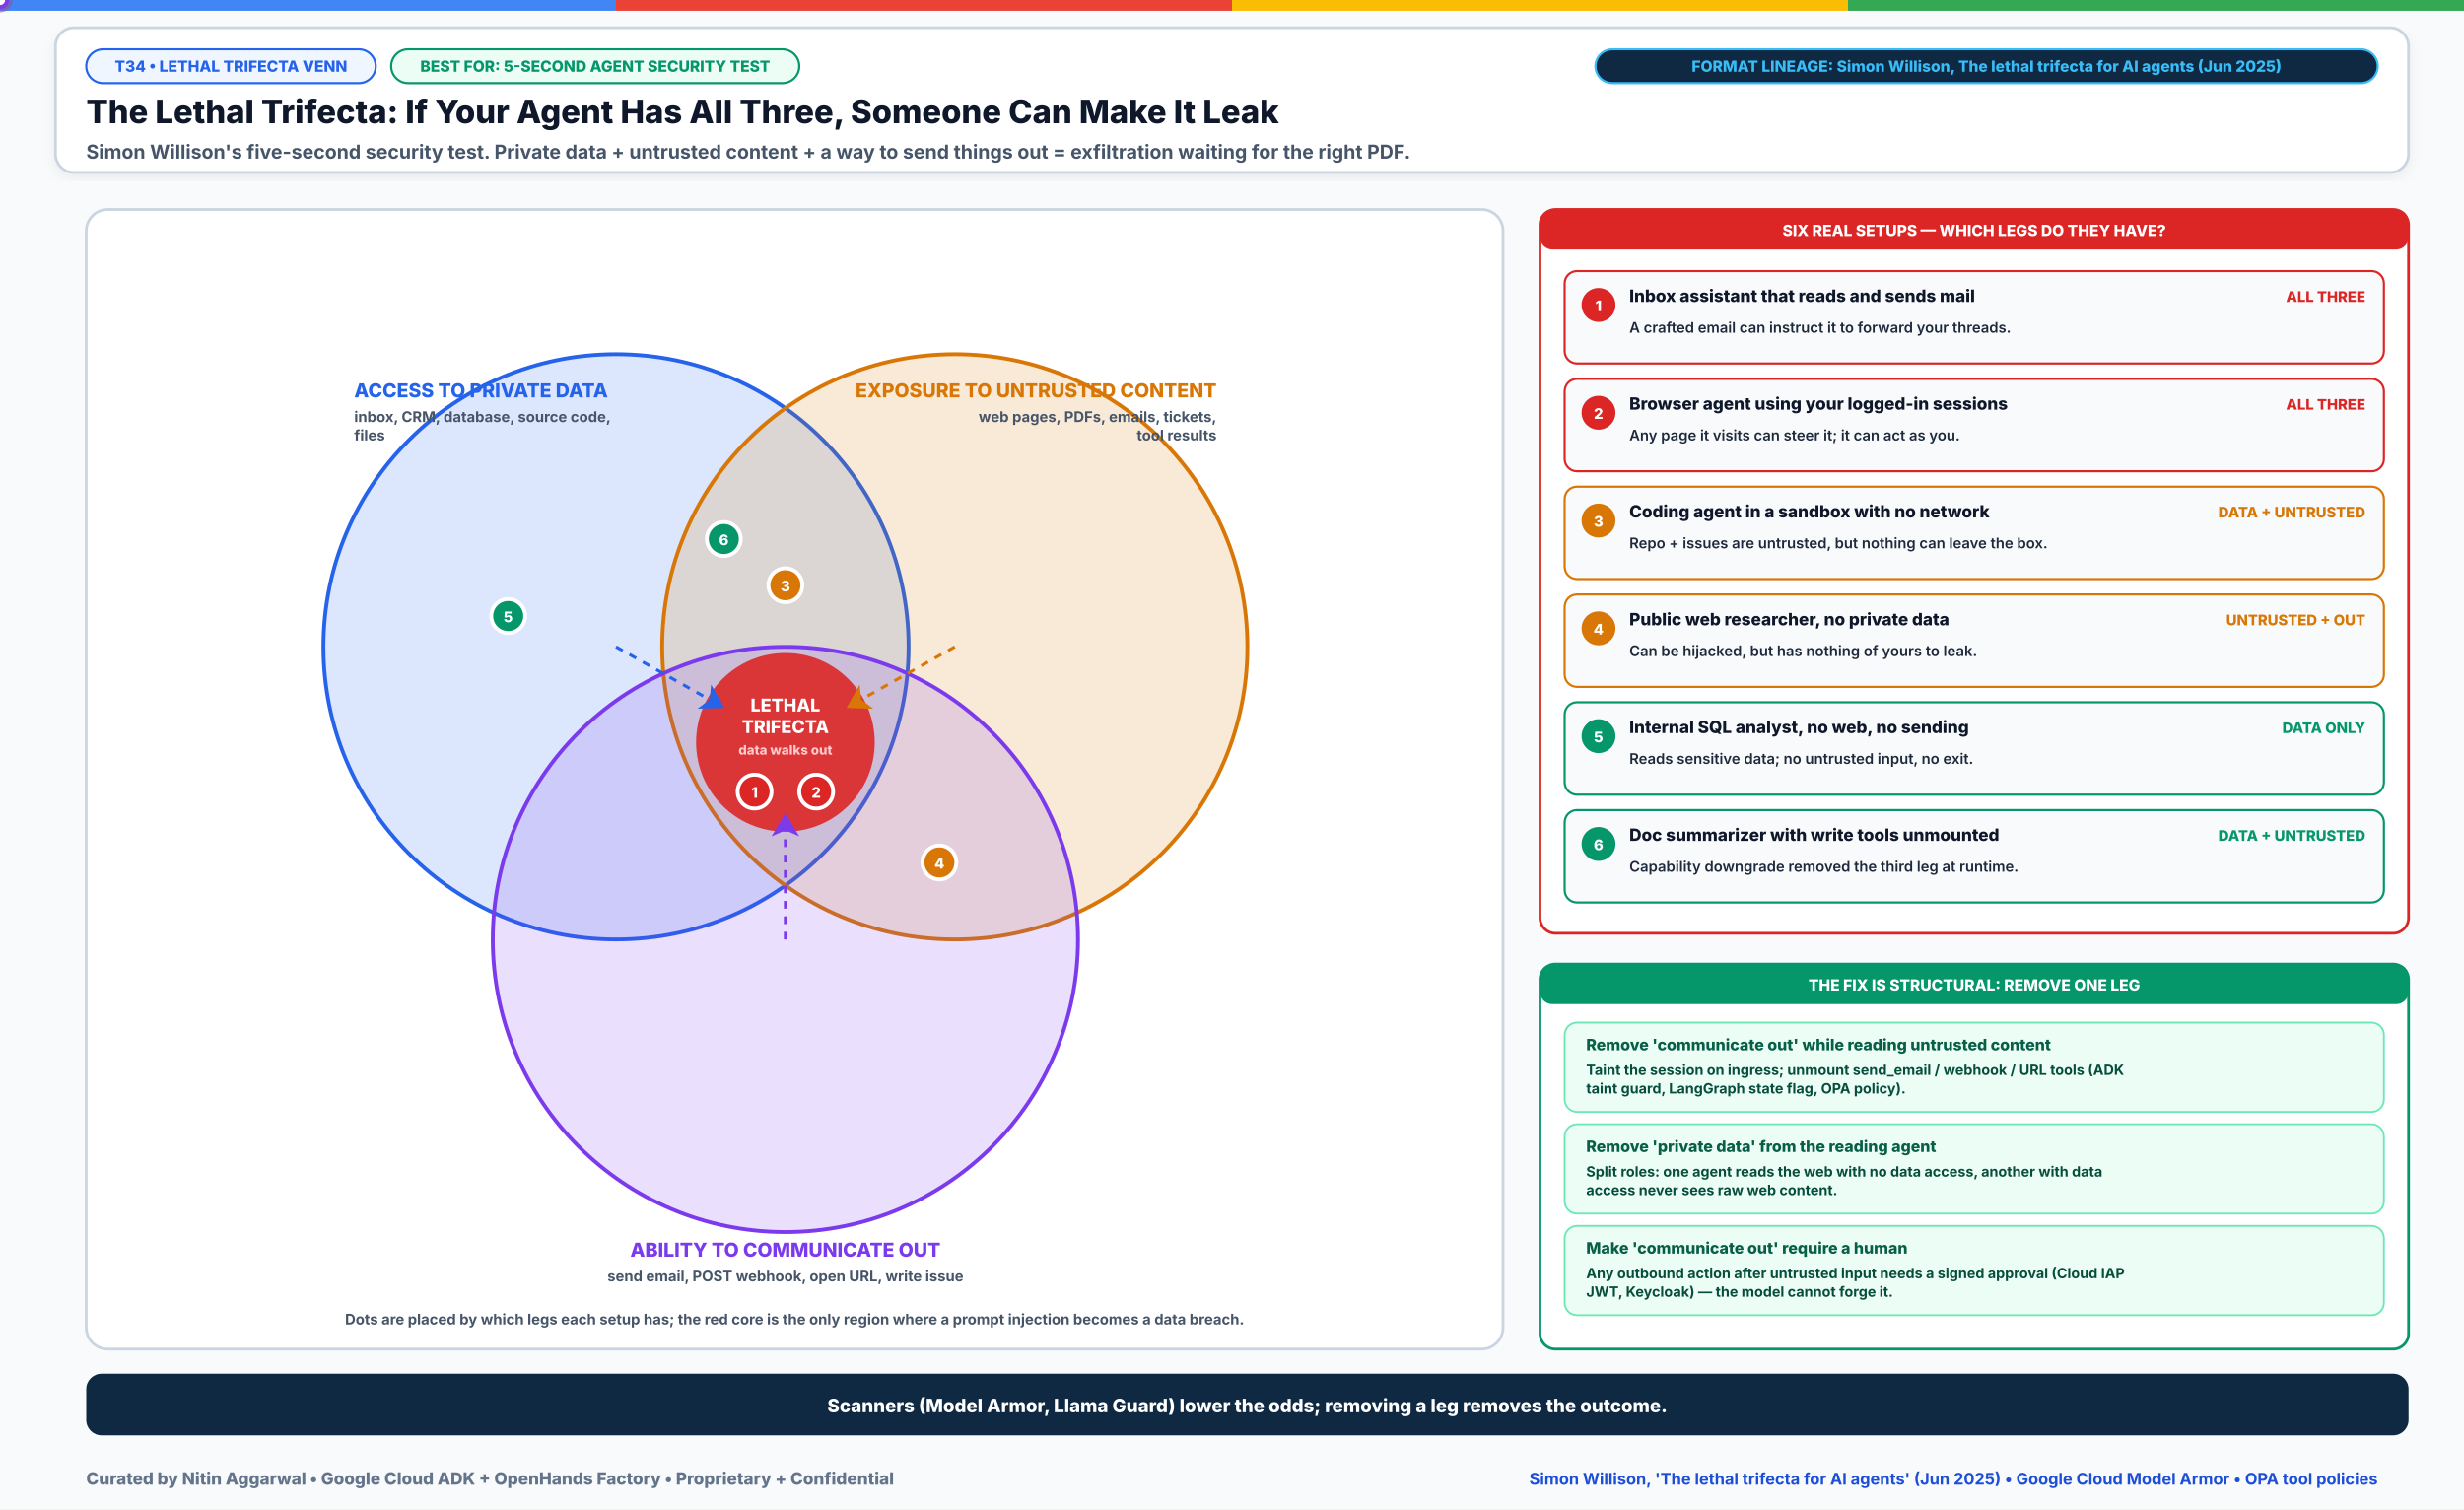
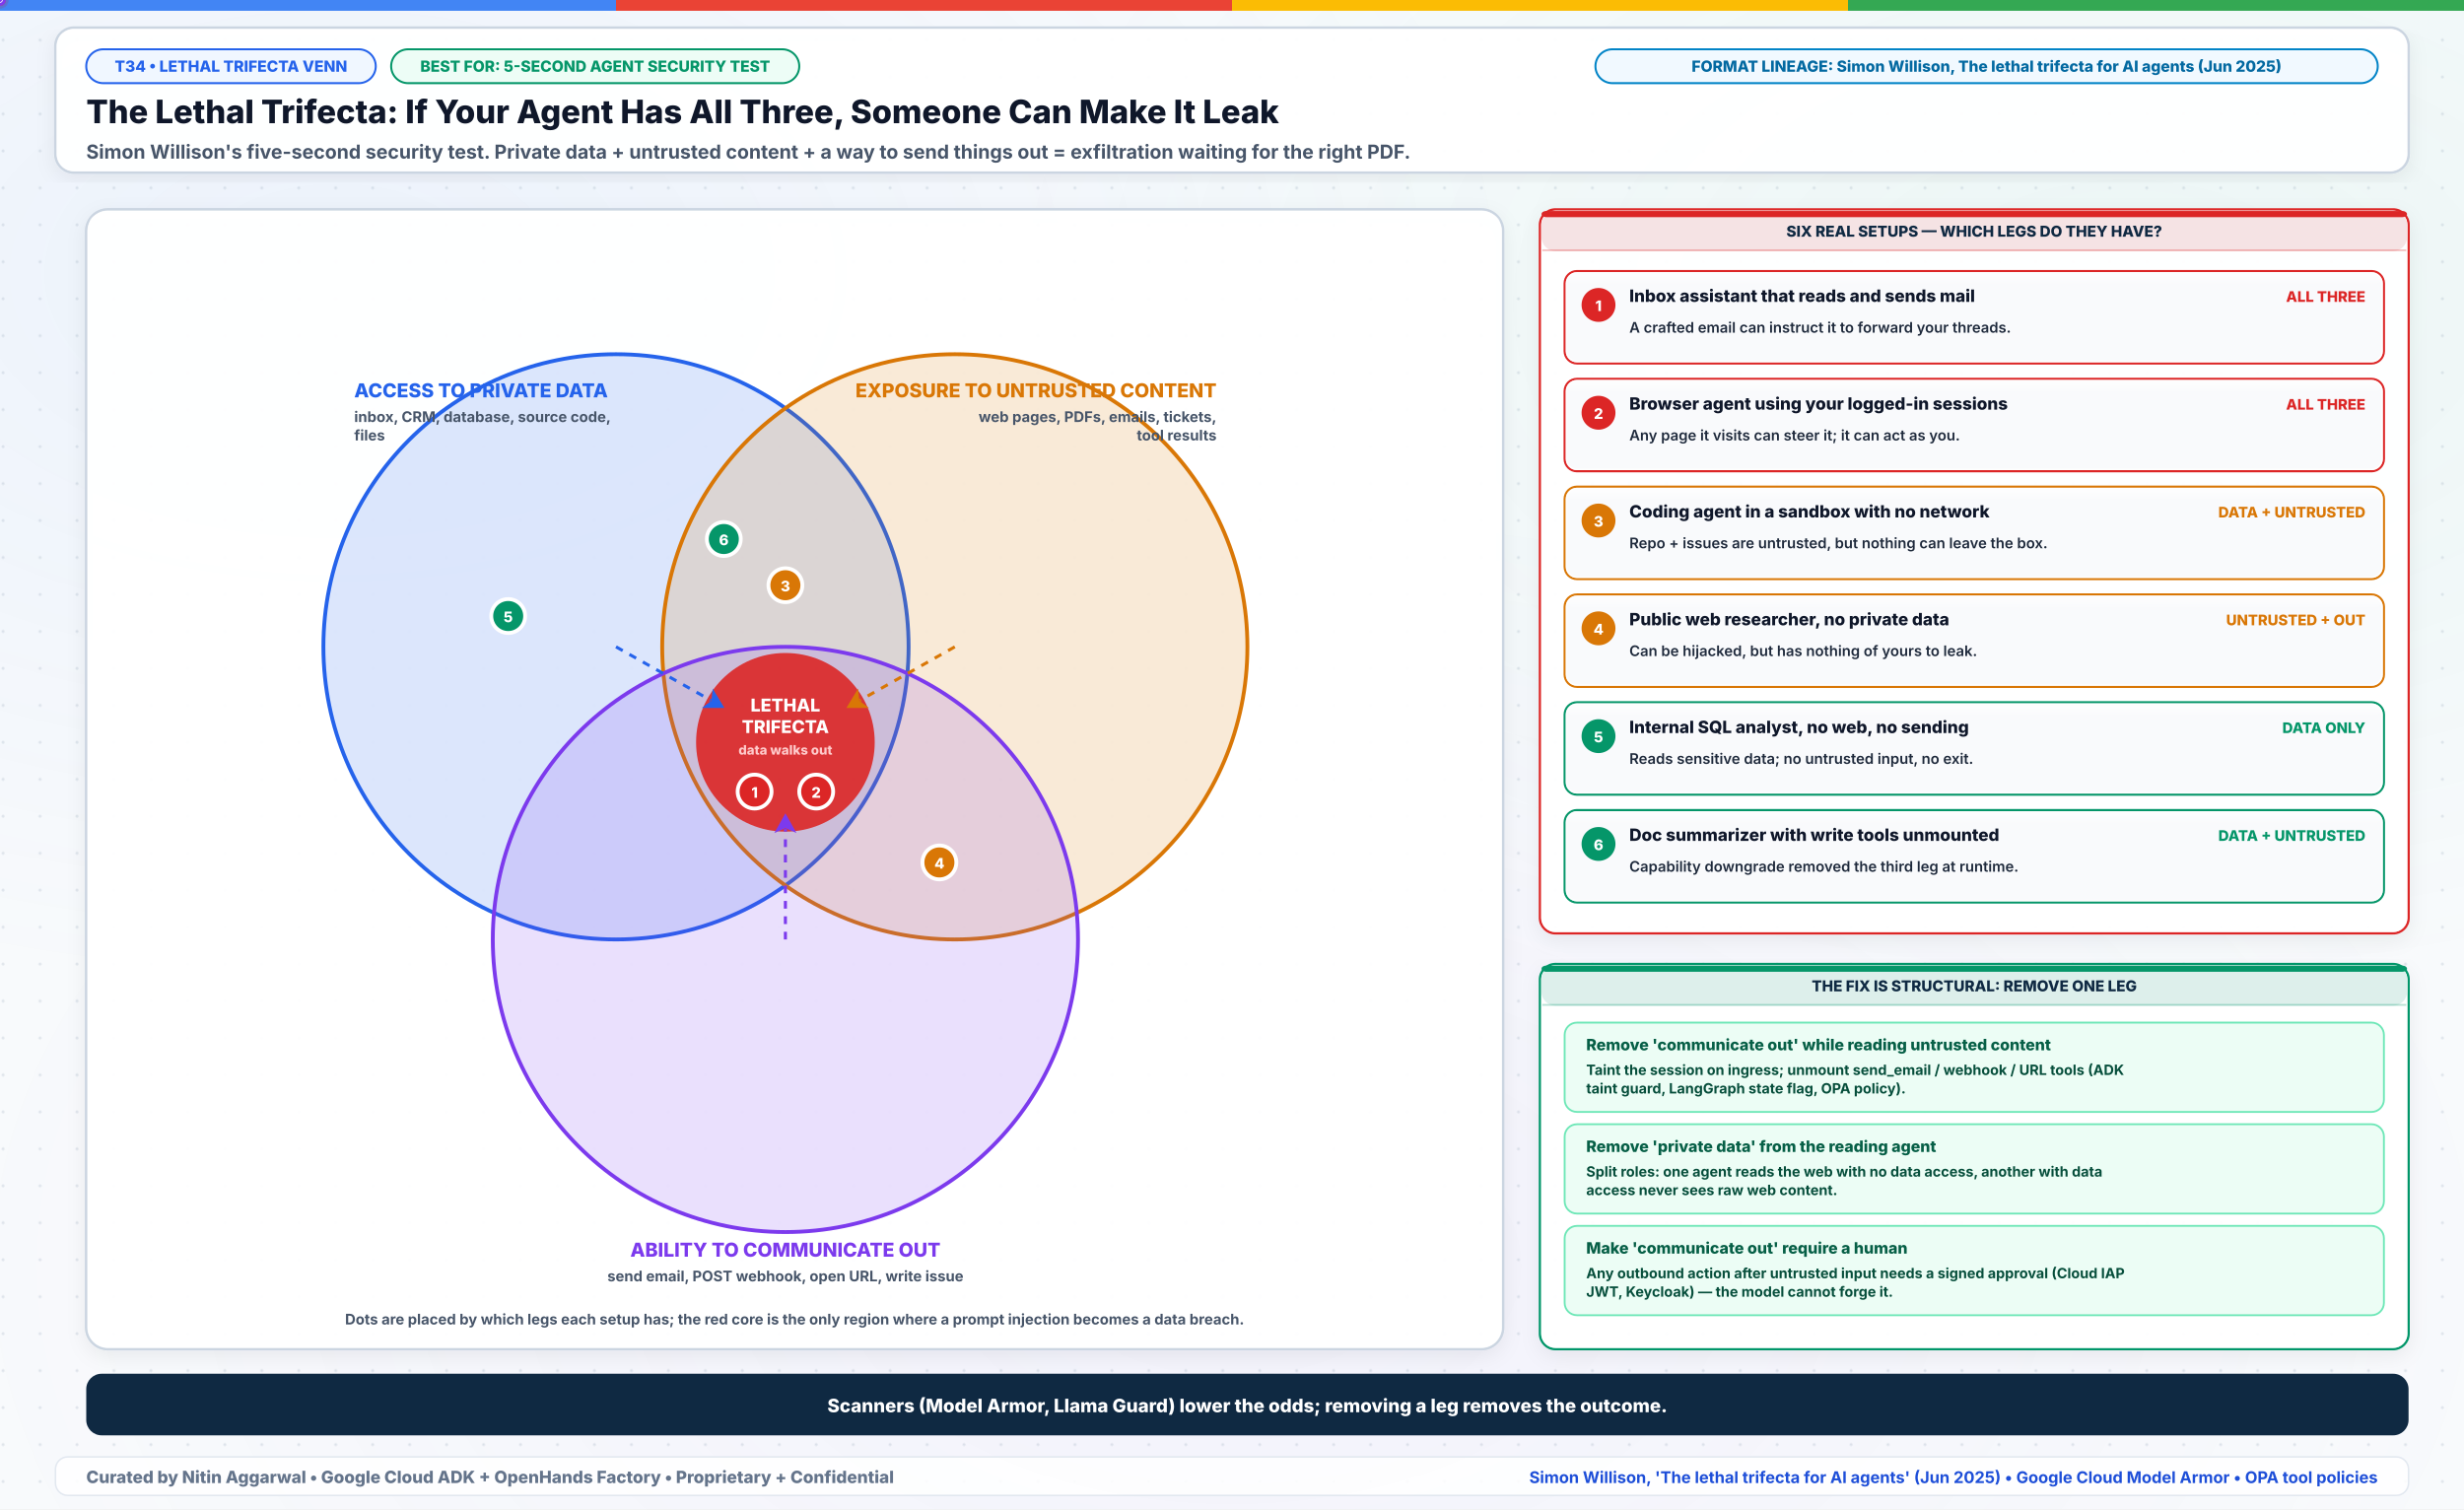
<svg xmlns="http://www.w3.org/2000/svg" viewBox="0 0 1600 980" width="1600" height="980">
  <defs>
-     <filter id="shadow" x="-2%" y="-2%" width="104%" height="108%">
-       <feDropShadow dx="0" dy="3" stdDeviation="4" flood-color="#0F172A" flood-opacity="0.06" />
+     <filter id="shadow" x="-3%" y="-3%" width="106%" height="110%">
+       <feDropShadow dx="0" dy="4" stdDeviation="6" flood-color="#0F172A" flood-opacity="0.065" />
    </filter>
+     <linearGradient id="glassCardGrad" x1="0" y1="0" x2="0" y2="1">
+       <stop offset="0%" stop-color="#FFFFFF" stop-opacity="0.96" />
+       <stop offset="100%" stop-color="#F8FAFC" stop-opacity="0.90" />
+     </linearGradient>
+     <linearGradient id="glassSheen" x1="0" y1="0" x2="0" y2="1">
+       <stop offset="0%" stop-color="#FFFFFF" stop-opacity="0.72" />
+       <stop offset="100%" stop-color="#FFFFFF" stop-opacity="0.0" />
+     </linearGradient>
+     <radialGradient id="meshBlue" cx="14%" cy="18%" r="48%">
+       <stop offset="0%" stop-color="#4285F4" stop-opacity="0.065" />
+       <stop offset="100%" stop-color="#4285F4" stop-opacity="0.0" />
+     </radialGradient>
+     <radialGradient id="meshEmerald" cx="86%" cy="20%" r="46%">
+       <stop offset="0%" stop-color="#10B981" stop-opacity="0.055" />
+       <stop offset="100%" stop-color="#10B981" stop-opacity="0.0" />
+     </radialGradient>
+     <radialGradient id="meshViolet" cx="50%" cy="84%" r="52%">
+       <stop offset="0%" stop-color="#8B5CF6" stop-opacity="0.048" />
+       <stop offset="100%" stop-color="#8B5CF6" stop-opacity="0.0" />
+     </radialGradient>
+     <pattern id="archGrid" width="24" height="24" patternUnits="userSpaceOnUse">
+       <circle cx="2" cy="2" r="1" fill="#94A3B8" fill-opacity="0.22" />
+     </pattern>
    <style>
@keyframes flowDash { from { stroke-dashoffset: 40; } to { stroke-dashoffset: 0; } }
.flow-line { animation: flowDash 1.0s linear infinite; }
@keyframes pulseStroke { 0%,100% { stroke-width: 2.4px; } 50% { stroke-width: 5px; } }
.pulse { animation: pulseStroke 2.2s ease-in-out infinite; }
@keyframes blink { 0%,100% { opacity: 1; } 50% { opacity: 0.35; } }
.blink { animation: blink 1.4s ease-in-out infinite; }
@keyframes growX { from { transform: scaleX(0.02); } to { transform: scaleX(1); } }
.grow-x { transform-box: fill-box; transform-origin: left center; animation: growX 1.5s ease-out 0.2s both; }
@keyframes breathe { 0%,100% { transform: scale(1); } 50% { transform: scale(1.05); } }
.breathe { transform-box: fill-box; transform-origin: center; animation: breathe 2.6s ease-in-out infinite; }
</style>
  </defs>
  <rect x="0.0" y="0.0" width="1600.0" height="980.0" rx="0" fill="#F8FAFC" />
+   <rect x="0" y="0" width="1600" height="980" fill="url(#meshBlue)" />
+   <rect x="0" y="0" width="1600" height="980" fill="url(#meshEmerald)" />
+   <rect x="0" y="0" width="1600" height="980" fill="url(#meshViolet)" />
+   <rect x="0" y="0" width="1600" height="980" fill="url(#archGrid)" />
  <rect x="0.0" y="0.0" width="400.0" height="7.0" rx="0" fill="#4285F4" />
  <rect x="400.0" y="0.0" width="400.0" height="7.0" rx="0" fill="#EA4335" />
  <rect x="800.0" y="0.0" width="400.0" height="7.0" rx="0" fill="#FBBC04" />
  <rect x="1200.0" y="0.0" width="400.0" height="7.0" rx="0" fill="#34A853" />
-   <rect x="36.0" y="18.0" width="1528.0" height="94.0" rx="12" fill="#FFFFFF" stroke="#CBD5E1" stroke-width="1.8" filter="url(#shadow)" />
-   <rect x="56.0" y="32.0" width="188" height="22" rx="11.0" fill="#EFF6FF" stroke="#2563EB" stroke-width="1.4" />
+   <rect x="36.0" y="18.0" width="1528.0" height="94.0" rx="12" fill="#FFFFFF" stroke="#CBD5E1" stroke-width="1.8" filter="url(#shadow)" fill-opacity="0.96" />
+   <rect x="37.2" y="19.2" width="1525.6" height="91.6" rx="10.8" fill="none" stroke="#FFFFFF" stroke-opacity="0.82" stroke-width="1" />
+   <rect x="38.0" y="19.8" width="1524.0" height="11.3" rx="9.8" fill="url(#glassSheen)" pointer-events="none" />
+   <rect x="56.0" y="32.0" width="188" height="22" rx="11.0" fill="#EFF6FF" fill-opacity="0.98" stroke="#2563EB" stroke-width="1.3" />
  <text x="150.0" y="46.6" font-family="Inter, -apple-system, Helvetica, Arial, sans-serif" font-size="10" font-weight="800" fill="#2563EB" text-anchor="middle">T34 • LETHAL TRIFECTA VENN</text>
-   <rect x="254.0" y="32.0" width="265" height="22" rx="11.0" fill="#ECFDF5" stroke="#059669" stroke-width="1.4" />
+   <rect x="254.0" y="32.0" width="265" height="22" rx="11.0" fill="#ECFDF5" fill-opacity="0.98" stroke="#059669" stroke-width="1.3" />
  <text x="386.5" y="46.6" font-family="Inter, -apple-system, Helvetica, Arial, sans-serif" font-size="10" font-weight="800" fill="#059669" text-anchor="middle">BEST FOR: 5-SECOND AGENT SECURITY TEST</text>
-   <rect x="1036.0" y="32.0" width="508" height="22" rx="11.0" fill="#0F2942" stroke="#38BDF8" stroke-width="1.4" />
-   <text x="1290.0" y="46.6" font-family="Inter, -apple-system, Helvetica, Arial, sans-serif" font-size="10" font-weight="800" fill="#38BDF8" text-anchor="middle">FORMAT LINEAGE: Simon Willison, The lethal trifecta for AI agents (Jun 2025)</text>
+   <rect x="1036.0" y="32.0" width="508" height="22" rx="11.0" fill="#F0F9FF" fill-opacity="0.98" stroke="#0284C7" stroke-width="1.3" />
+   <text x="1290.0" y="46.6" font-family="Inter, -apple-system, Helvetica, Arial, sans-serif" font-size="10" font-weight="800" fill="#0369A1" text-anchor="middle">FORMAT LINEAGE: Simon Willison, The lethal trifecta for AI agents (Jun 2025)</text>
  <text x="56.0" y="80.0" font-family="Inter, -apple-system, Helvetica, Arial, sans-serif" font-size="21" font-weight="800" fill="#0F172A" text-anchor="start">The Lethal Trifecta: If Your Agent Has All Three, Someone Can Make It Leak</text>
  <text x="56.0" y="103.0" font-family="Inter, -apple-system, Helvetica, Arial, sans-serif" font-size="12.5" font-weight="700" fill="#475569" text-anchor="start">Simon Willison's five-second security test. Private data + untrusted content + a way to send things out = exfiltration waiting for the right PDF.</text>
-   <rect x="56.0" y="136.0" width="920.0" height="740.0" rx="14" fill="#FFFFFF" stroke="#CBD5E1" stroke-width="1.8" />
+   <rect x="56.0" y="136.0" width="920.0" height="740.0" rx="14" fill="#FFFFFF" stroke="#CBD5E1" stroke-width="1.8" filter="url(#shadow)" fill-opacity="0.96" />
+   <rect x="57.2" y="137.2" width="917.6" height="737.6" rx="12.8" fill="none" stroke="#FFFFFF" stroke-opacity="0.82" stroke-width="1" />
+   <rect x="58.0" y="137.8" width="916.0" height="14.0" rx="11.8" fill="url(#glassSheen)" pointer-events="none" />
  <circle cx="400" cy="420" r="190" fill="#2563EB" fill-opacity="0.16" stroke="#2563EB" stroke-width="2.5" />
  <circle cx="620" cy="420" r="190" fill="#D97706" fill-opacity="0.16" stroke="#D97706" stroke-width="2.5" />
  <circle cx="510" cy="610" r="190" fill="#7C3AED" fill-opacity="0.16" stroke="#7C3AED" stroke-width="2.5" />
  <text x="230.0" y="258.0" font-family="Inter, -apple-system, Helvetica, Arial, sans-serif" font-size="12.5" font-weight="800" fill="#2563EB" text-anchor="start">ACCESS TO PRIVATE DATA</text>
  <text x="230.0" y="274.0" font-family="Inter, -apple-system, Helvetica, Arial, sans-serif" font-size="9.5" font-weight="700" fill="#475569" text-anchor="start">inbox, CRM, database, source code,</text>
  <text x="230.0" y="286.0" font-family="Inter, -apple-system, Helvetica, Arial, sans-serif" font-size="9.5" font-weight="700" fill="#475569" text-anchor="start">files</text>
  <text x="790.0" y="258.0" font-family="Inter, -apple-system, Helvetica, Arial, sans-serif" font-size="12.5" font-weight="800" fill="#D97706" text-anchor="end">EXPOSURE TO UNTRUSTED CONTENT</text>
  <text x="790.0" y="274.0" font-family="Inter, -apple-system, Helvetica, Arial, sans-serif" font-size="9.5" font-weight="700" fill="#475569" text-anchor="end">web pages, PDFs, emails, tickets,</text>
  <text x="790.0" y="286.0" font-family="Inter, -apple-system, Helvetica, Arial, sans-serif" font-size="9.5" font-weight="700" fill="#475569" text-anchor="end">tool results</text>
  <text x="510.0" y="816.0" font-family="Inter, -apple-system, Helvetica, Arial, sans-serif" font-size="12.5" font-weight="800" fill="#7C3AED" text-anchor="middle">ABILITY TO COMMUNICATE OUT</text>
  <text x="510.0" y="832.0" font-family="Inter, -apple-system, Helvetica, Arial, sans-serif" font-size="9.5" font-weight="700" fill="#475569" text-anchor="middle">send email, POST webhook, open URL, write issue</text>
  <circle cx="510" cy="482" r="58" fill="#DC2626" fill-opacity="0.9" class="breathe" />
  <text x="510.0" y="462.0" font-family="Inter, -apple-system, Helvetica, Arial, sans-serif" font-size="11.5" font-weight="800" fill="#FFFFFF" text-anchor="middle">LETHAL</text>
  <text x="510.0" y="476.0" font-family="Inter, -apple-system, Helvetica, Arial, sans-serif" font-size="11.5" font-weight="800" fill="#FFFFFF" text-anchor="middle">TRIFECTA</text>
  <text x="510.0" y="490.0" font-family="Inter, -apple-system, Helvetica, Arial, sans-serif" font-size="8.5" font-weight="800" fill="#FECACA" text-anchor="middle">data walks out</text>
-   <path d="M 400.0 420.0 L 461.7 454.8" class="flow-line" fill="none" stroke="#2563EB" stroke-width="2" stroke-linejoin="round" stroke-dasharray="5 5" stroke-dashoffset="0.0" />
-   <polygon points="0,0 -15,-9 -11,0 -15,9" fill="#2563EB" transform="translate(470.4 459.7) rotate(29.4)" />
+   <path d="M 400.0 420.0 L 461.7 454.8" class="flow-line" fill="none" stroke="#2563EB" stroke-width="2.0" stroke-linejoin="round" stroke-dasharray="5 5" stroke-dashoffset="0.0" />
+   <polygon points="470.4,459.7 462.8,447.1 462.0,455.0 455.7,459.7" fill="#2563EB" />
  <g>
-     <circle r="8" fill="#2563EB" fill-opacity="0.26" />
-     <circle r="4.6" fill="#FFFFFF" stroke="#2563EB" stroke-width="2.6" />
+     <circle r="5.6" fill="#2563EB" fill-opacity="0.15" />
+     <circle r="3.8" fill="#2563EB" fill-opacity="0.28" />
+     <circle r="2.8" fill="#FFFFFF" stroke="#2563EB" stroke-width="2.0" />
+     <circle r="1.3" fill="#2563EB" />
    <animateMotion dur="1.80s" begin="-0.00s" repeatCount="indefinite" path="M 400.0 420.0 L 461.7 454.8" />
  </g>
-   <path d="M 620.0 420.0 L 558.3 454.8" class="flow-line" fill="none" stroke="#D97706" stroke-width="2" stroke-linejoin="round" stroke-dasharray="5 5" stroke-dashoffset="0.0" />
-   <polygon points="0,0 -15,-9 -11,0 -15,9" fill="#D97706" transform="translate(549.6 459.7) rotate(150.6)" />
+   <path d="M 620.0 420.0 L 558.3 454.8" class="flow-line" fill="none" stroke="#D97706" stroke-width="2.0" stroke-linejoin="round" stroke-dasharray="5 5" stroke-dashoffset="0.0" />
+   <polygon points="549.6,459.7 564.3,459.7 558.0,455.0 557.2,447.1" fill="#D97706" />
  <g>
-     <circle r="8" fill="#D97706" fill-opacity="0.26" />
-     <circle r="4.6" fill="#FFFFFF" stroke="#D97706" stroke-width="2.6" />
+     <circle r="5.6" fill="#D97706" fill-opacity="0.15" />
+     <circle r="3.8" fill="#D97706" fill-opacity="0.28" />
+     <circle r="2.8" fill="#FFFFFF" stroke="#D97706" stroke-width="2.0" />
+     <circle r="1.3" fill="#D97706" />
    <animateMotion dur="1.80s" begin="-0.00s" repeatCount="indefinite" path="M 620.0 420.0 L 558.3 454.8" />
  </g>
-   <path d="M 510.0 610.0 L 510.0 538.1" class="flow-line" fill="none" stroke="#7C3AED" stroke-width="2" stroke-linejoin="round" stroke-dasharray="5 5" stroke-dashoffset="0.0" />
-   <polygon points="0,0 -15,-9 -11,0 -15,9" fill="#7C3AED" transform="translate(510.0 528.1) rotate(-90.0)" />
+   <path d="M 510.0 610.0 L 510.0 538.1" class="flow-line" fill="none" stroke="#7C3AED" stroke-width="2.0" stroke-linejoin="round" stroke-dasharray="5 5" stroke-dashoffset="0.0" />
+   <polygon points="510.0,528.1 502.8,540.9 510.0,537.7 517.2,540.9" fill="#7C3AED" />
  <g>
-     <circle r="8" fill="#7C3AED" fill-opacity="0.26" />
-     <circle r="4.6" fill="#FFFFFF" stroke="#7C3AED" stroke-width="2.6" />
+     <circle r="5.6" fill="#7C3AED" fill-opacity="0.15" />
+     <circle r="3.8" fill="#7C3AED" fill-opacity="0.28" />
+     <circle r="2.8" fill="#FFFFFF" stroke="#7C3AED" stroke-width="2.0" />
+     <circle r="1.3" fill="#7C3AED" />
    <animateMotion dur="1.80s" begin="-0.00s" repeatCount="indefinite" path="M 510.0 610.0 L 510.0 538.1" />
  </g>
  <circle cx="490" cy="514" r="11" fill="#DC2626" stroke="#FFFFFF" stroke-width="2.5" />
  <text x="490.0" y="518.0" font-family="Inter, -apple-system, Helvetica, Arial, sans-serif" font-size="9.5" font-weight="800" fill="#FFFFFF" text-anchor="middle">1</text>
  <circle cx="530" cy="514" r="11" fill="#DC2626" stroke="#FFFFFF" stroke-width="2.5" />
  <text x="530.0" y="518.0" font-family="Inter, -apple-system, Helvetica, Arial, sans-serif" font-size="9.5" font-weight="800" fill="#FFFFFF" text-anchor="middle">2</text>
  <circle cx="510" cy="380" r="11" fill="#D97706" stroke="#FFFFFF" stroke-width="2.5" />
  <text x="510.0" y="384.0" font-family="Inter, -apple-system, Helvetica, Arial, sans-serif" font-size="9.5" font-weight="800" fill="#FFFFFF" text-anchor="middle">3</text>
  <circle cx="610" cy="560" r="11" fill="#D97706" stroke="#FFFFFF" stroke-width="2.5" />
  <text x="610.0" y="564.0" font-family="Inter, -apple-system, Helvetica, Arial, sans-serif" font-size="9.5" font-weight="800" fill="#FFFFFF" text-anchor="middle">4</text>
  <circle cx="330" cy="400" r="11" fill="#059669" stroke="#FFFFFF" stroke-width="2.5" />
  <text x="330.0" y="404.0" font-family="Inter, -apple-system, Helvetica, Arial, sans-serif" font-size="9.5" font-weight="800" fill="#FFFFFF" text-anchor="middle">5</text>
  <circle cx="470" cy="350" r="11" fill="#059669" stroke="#FFFFFF" stroke-width="2.5" />
  <text x="470.0" y="354.0" font-family="Inter, -apple-system, Helvetica, Arial, sans-serif" font-size="9.5" font-weight="800" fill="#FFFFFF" text-anchor="middle">6</text>
  <text x="516.0" y="860.0" font-family="Inter, -apple-system, Helvetica, Arial, sans-serif" font-size="9.5" font-weight="700" fill="#475569" text-anchor="middle">Dots are placed by which legs each setup has; the red core is the only region where a prompt injection becomes a data breach.</text>
-   <rect x="1000.0" y="136.0" width="564.0" height="470.0" rx="10" fill="#FFFFFF" stroke="#DC2626" stroke-width="1.8" />
-   <rect x="1000.0" y="136.0" width="564.0" height="26.0" rx="8" fill="#DC2626" />
-   <text x="1282.0" y="153.2" font-family="Inter, -apple-system, Helvetica, Arial, sans-serif" font-size="10" font-weight="800" fill="#FFFFFF" text-anchor="middle">SIX REAL SETUPS — WHICH LEGS DO THEY HAVE?</text>
-   <rect x="1016.0" y="176.0" width="532.0" height="60.0" rx="8" fill="#F8FAFC" stroke="#DC2626" stroke-width="1.4" />
+   <rect x="1000.0" y="136.0" width="564.0" height="470.0" rx="10" fill="#FFFFFF" stroke="#DC2626" stroke-width="1.6" filter="url(#shadow)" fill-opacity="0.96" />
+   <rect x="1001.2" y="137.2" width="561.6" height="467.6" rx="8.8" fill="none" stroke="#FFFFFF" stroke-opacity="0.82" stroke-width="1" />
+   <rect x="1002.0" y="137.8" width="560.0" height="14.0" rx="7.8" fill="url(#glassSheen)" pointer-events="none" />
+   <rect x="1001.0" y="137.0" width="562.0" height="26.0" rx="9" fill="#F8FAFC" />
+   <rect x="1001.0" y="137.0" width="562.0" height="26.0" rx="9" fill="#DC2626" fill-opacity="0.11" />
+   <rect x="1001.0" y="137.0" width="562.0" height="4.0" rx="3" fill="#DC2626" />
+   <line x1="1001.5" y1="162.5" x2="1562.5" y2="162.5" stroke="#DC2626" stroke-opacity="0.28" stroke-width="1.2" />
+   <text x="1282.0" y="153.7" font-family="Inter, -apple-system, Helvetica, Arial, sans-serif" font-size="9.8" font-weight="800" fill="#0F2942" text-anchor="middle">SIX REAL SETUPS — WHICH LEGS DO THEY HAVE?</text>
+   <rect x="1016.0" y="176.0" width="532.0" height="60.0" rx="8" fill="#F8FAFC" stroke="#DC2626" stroke-width="1.4" fill-opacity="0.96" />
+   <rect x="1017.2" y="177.2" width="529.6" height="57.6" rx="6.8" fill="none" stroke="#FFFFFF" stroke-opacity="0.82" stroke-width="1" />
+   <rect x="1018.0" y="177.8" width="528.0" height="7.2" rx="5.8" fill="url(#glassSheen)" pointer-events="none" />
  <circle cx="1038" cy="198" r="11" fill="#DC2626" />
  <text x="1038.0" y="202.0" font-family="Inter, -apple-system, Helvetica, Arial, sans-serif" font-size="9.5" font-weight="800" fill="#FFFFFF" text-anchor="middle">1</text>
  <text x="1058.0" y="196.0" font-family="Inter, -apple-system, Helvetica, Arial, sans-serif" font-size="11" font-weight="800" fill="#0F172A" text-anchor="start">Inbox assistant that reads and sends mail</text>
  <text x="1536.0" y="196.0" font-family="Inter, -apple-system, Helvetica, Arial, sans-serif" font-size="9.5" font-weight="800" fill="#DC2626" text-anchor="end">ALL THREE</text>
  <text x="1058.0" y="216.0" font-family="Inter, -apple-system, Helvetica, Arial, sans-serif" font-size="9.5" font-weight="600" fill="#1E293B" text-anchor="start">A crafted email can instruct it to forward your threads.</text>
-   <rect x="1016.0" y="246.0" width="532.0" height="60.0" rx="8" fill="#F8FAFC" stroke="#DC2626" stroke-width="1.4" />
+   <rect x="1016.0" y="246.0" width="532.0" height="60.0" rx="8" fill="#F8FAFC" stroke="#DC2626" stroke-width="1.4" fill-opacity="0.96" />
+   <rect x="1017.2" y="247.2" width="529.6" height="57.6" rx="6.8" fill="none" stroke="#FFFFFF" stroke-opacity="0.82" stroke-width="1" />
+   <rect x="1018.0" y="247.8" width="528.0" height="7.2" rx="5.8" fill="url(#glassSheen)" pointer-events="none" />
  <circle cx="1038" cy="268" r="11" fill="#DC2626" />
  <text x="1038.0" y="272.0" font-family="Inter, -apple-system, Helvetica, Arial, sans-serif" font-size="9.5" font-weight="800" fill="#FFFFFF" text-anchor="middle">2</text>
  <text x="1058.0" y="266.0" font-family="Inter, -apple-system, Helvetica, Arial, sans-serif" font-size="11" font-weight="800" fill="#0F172A" text-anchor="start">Browser agent using your logged-in sessions</text>
  <text x="1536.0" y="266.0" font-family="Inter, -apple-system, Helvetica, Arial, sans-serif" font-size="9.5" font-weight="800" fill="#DC2626" text-anchor="end">ALL THREE</text>
  <text x="1058.0" y="286.0" font-family="Inter, -apple-system, Helvetica, Arial, sans-serif" font-size="9.5" font-weight="600" fill="#1E293B" text-anchor="start">Any page it visits can steer it; it can act as you.</text>
-   <rect x="1016.0" y="316.0" width="532.0" height="60.0" rx="8" fill="#F8FAFC" stroke="#D97706" stroke-width="1.4" />
+   <rect x="1016.0" y="316.0" width="532.0" height="60.0" rx="8" fill="#F8FAFC" stroke="#D97706" stroke-width="1.4" fill-opacity="0.96" />
+   <rect x="1017.2" y="317.2" width="529.6" height="57.6" rx="6.8" fill="none" stroke="#FFFFFF" stroke-opacity="0.82" stroke-width="1" />
+   <rect x="1018.0" y="317.8" width="528.0" height="7.2" rx="5.8" fill="url(#glassSheen)" pointer-events="none" />
  <circle cx="1038" cy="338" r="11" fill="#D97706" />
  <text x="1038.0" y="342.0" font-family="Inter, -apple-system, Helvetica, Arial, sans-serif" font-size="9.5" font-weight="800" fill="#FFFFFF" text-anchor="middle">3</text>
  <text x="1058.0" y="336.0" font-family="Inter, -apple-system, Helvetica, Arial, sans-serif" font-size="11" font-weight="800" fill="#0F172A" text-anchor="start">Coding agent in a sandbox with no network</text>
  <text x="1536.0" y="336.0" font-family="Inter, -apple-system, Helvetica, Arial, sans-serif" font-size="9.5" font-weight="800" fill="#D97706" text-anchor="end">DATA + UNTRUSTED</text>
  <text x="1058.0" y="356.0" font-family="Inter, -apple-system, Helvetica, Arial, sans-serif" font-size="9.5" font-weight="600" fill="#1E293B" text-anchor="start">Repo + issues are untrusted, but nothing can leave the box.</text>
-   <rect x="1016.0" y="386.0" width="532.0" height="60.0" rx="8" fill="#F8FAFC" stroke="#D97706" stroke-width="1.4" />
+   <rect x="1016.0" y="386.0" width="532.0" height="60.0" rx="8" fill="#F8FAFC" stroke="#D97706" stroke-width="1.4" fill-opacity="0.96" />
+   <rect x="1017.2" y="387.2" width="529.6" height="57.6" rx="6.8" fill="none" stroke="#FFFFFF" stroke-opacity="0.82" stroke-width="1" />
+   <rect x="1018.0" y="387.8" width="528.0" height="7.2" rx="5.8" fill="url(#glassSheen)" pointer-events="none" />
  <circle cx="1038" cy="408" r="11" fill="#D97706" />
  <text x="1038.0" y="412.0" font-family="Inter, -apple-system, Helvetica, Arial, sans-serif" font-size="9.5" font-weight="800" fill="#FFFFFF" text-anchor="middle">4</text>
  <text x="1058.0" y="406.0" font-family="Inter, -apple-system, Helvetica, Arial, sans-serif" font-size="11" font-weight="800" fill="#0F172A" text-anchor="start">Public web researcher, no private data</text>
  <text x="1536.0" y="406.0" font-family="Inter, -apple-system, Helvetica, Arial, sans-serif" font-size="9.5" font-weight="800" fill="#D97706" text-anchor="end">UNTRUSTED + OUT</text>
  <text x="1058.0" y="426.0" font-family="Inter, -apple-system, Helvetica, Arial, sans-serif" font-size="9.5" font-weight="600" fill="#1E293B" text-anchor="start">Can be hijacked, but has nothing of yours to leak.</text>
-   <rect x="1016.0" y="456.0" width="532.0" height="60.0" rx="8" fill="#F8FAFC" stroke="#059669" stroke-width="1.4" />
+   <rect x="1016.0" y="456.0" width="532.0" height="60.0" rx="8" fill="#F8FAFC" stroke="#059669" stroke-width="1.4" fill-opacity="0.96" />
+   <rect x="1017.2" y="457.2" width="529.6" height="57.6" rx="6.8" fill="none" stroke="#FFFFFF" stroke-opacity="0.82" stroke-width="1" />
+   <rect x="1018.0" y="457.8" width="528.0" height="7.2" rx="5.8" fill="url(#glassSheen)" pointer-events="none" />
  <circle cx="1038" cy="478" r="11" fill="#059669" />
  <text x="1038.0" y="482.0" font-family="Inter, -apple-system, Helvetica, Arial, sans-serif" font-size="9.5" font-weight="800" fill="#FFFFFF" text-anchor="middle">5</text>
  <text x="1058.0" y="476.0" font-family="Inter, -apple-system, Helvetica, Arial, sans-serif" font-size="11" font-weight="800" fill="#0F172A" text-anchor="start">Internal SQL analyst, no web, no sending</text>
  <text x="1536.0" y="476.0" font-family="Inter, -apple-system, Helvetica, Arial, sans-serif" font-size="9.5" font-weight="800" fill="#059669" text-anchor="end">DATA ONLY</text>
  <text x="1058.0" y="496.0" font-family="Inter, -apple-system, Helvetica, Arial, sans-serif" font-size="9.5" font-weight="600" fill="#1E293B" text-anchor="start">Reads sensitive data; no untrusted input, no exit.</text>
-   <rect x="1016.0" y="526.0" width="532.0" height="60.0" rx="8" fill="#F8FAFC" stroke="#059669" stroke-width="1.4" />
+   <rect x="1016.0" y="526.0" width="532.0" height="60.0" rx="8" fill="#F8FAFC" stroke="#059669" stroke-width="1.4" fill-opacity="0.96" />
+   <rect x="1017.2" y="527.2" width="529.6" height="57.6" rx="6.8" fill="none" stroke="#FFFFFF" stroke-opacity="0.82" stroke-width="1" />
+   <rect x="1018.0" y="527.8" width="528.0" height="7.2" rx="5.8" fill="url(#glassSheen)" pointer-events="none" />
  <circle cx="1038" cy="548" r="11" fill="#059669" />
  <text x="1038.0" y="552.0" font-family="Inter, -apple-system, Helvetica, Arial, sans-serif" font-size="9.5" font-weight="800" fill="#FFFFFF" text-anchor="middle">6</text>
  <text x="1058.0" y="546.0" font-family="Inter, -apple-system, Helvetica, Arial, sans-serif" font-size="11" font-weight="800" fill="#0F172A" text-anchor="start">Doc summarizer with write tools unmounted</text>
  <text x="1536.0" y="546.0" font-family="Inter, -apple-system, Helvetica, Arial, sans-serif" font-size="9.5" font-weight="800" fill="#059669" text-anchor="end">DATA + UNTRUSTED</text>
  <text x="1058.0" y="566.0" font-family="Inter, -apple-system, Helvetica, Arial, sans-serif" font-size="9.5" font-weight="600" fill="#1E293B" text-anchor="start">Capability downgrade removed the third leg at runtime.</text>
-   <rect x="1000.0" y="626.0" width="564.0" height="250.0" rx="10" fill="#FFFFFF" stroke="#059669" stroke-width="1.8" />
-   <rect x="1000.0" y="626.0" width="564.0" height="26.0" rx="8" fill="#059669" />
-   <text x="1282.0" y="643.2" font-family="Inter, -apple-system, Helvetica, Arial, sans-serif" font-size="10" font-weight="800" fill="#FFFFFF" text-anchor="middle">THE FIX IS STRUCTURAL: REMOVE ONE LEG</text>
+   <rect x="1000.0" y="626.0" width="564.0" height="250.0" rx="10" fill="#FFFFFF" stroke="#059669" stroke-width="1.6" filter="url(#shadow)" fill-opacity="0.96" />
+   <rect x="1001.2" y="627.2" width="561.6" height="247.6" rx="8.8" fill="none" stroke="#FFFFFF" stroke-opacity="0.82" stroke-width="1" />
+   <rect x="1002.0" y="627.8" width="560.0" height="14.0" rx="7.8" fill="url(#glassSheen)" pointer-events="none" />
+   <rect x="1001.0" y="627.0" width="562.0" height="26.0" rx="9" fill="#F8FAFC" />
+   <rect x="1001.0" y="627.0" width="562.0" height="26.0" rx="9" fill="#059669" fill-opacity="0.11" />
+   <rect x="1001.0" y="627.0" width="562.0" height="4.0" rx="3" fill="#059669" />
+   <line x1="1001.5" y1="652.5" x2="1562.5" y2="652.5" stroke="#059669" stroke-opacity="0.28" stroke-width="1.2" />
+   <text x="1282.0" y="643.7" font-family="Inter, -apple-system, Helvetica, Arial, sans-serif" font-size="9.8" font-weight="800" fill="#0F2942" text-anchor="middle">THE FIX IS STRUCTURAL: REMOVE ONE LEG</text>
  <rect x="1016.0" y="664.0" width="532.0" height="58.0" rx="8" fill="#ECFDF5" stroke="#6EE7B7" stroke-width="1.2" />
  <text x="1030.0" y="682.0" font-family="Inter, -apple-system, Helvetica, Arial, sans-serif" font-size="10.2" font-weight="800" fill="#065F46" text-anchor="start">Remove 'communicate out' while reading untrusted content</text>
  <text x="1030.0" y="698.0" font-family="Inter, -apple-system, Helvetica, Arial, sans-serif" font-size="9.2" font-weight="700" fill="#064E3B" text-anchor="start">Taint the session on ingress; unmount send_email / webhook / URL tools (ADK</text>
  <text x="1030.0" y="710.0" font-family="Inter, -apple-system, Helvetica, Arial, sans-serif" font-size="9.2" font-weight="700" fill="#064E3B" text-anchor="start">taint guard, LangGraph state flag, OPA policy).</text>
  <rect x="1016.0" y="730.0" width="532.0" height="58.0" rx="8" fill="#ECFDF5" stroke="#6EE7B7" stroke-width="1.2" />
  <text x="1030.0" y="748.0" font-family="Inter, -apple-system, Helvetica, Arial, sans-serif" font-size="10.2" font-weight="800" fill="#065F46" text-anchor="start">Remove 'private data' from the reading agent</text>
  <text x="1030.0" y="764.0" font-family="Inter, -apple-system, Helvetica, Arial, sans-serif" font-size="9.2" font-weight="700" fill="#064E3B" text-anchor="start">Split roles: one agent reads the web with no data access, another with data</text>
  <text x="1030.0" y="776.0" font-family="Inter, -apple-system, Helvetica, Arial, sans-serif" font-size="9.2" font-weight="700" fill="#064E3B" text-anchor="start">access never sees raw web content.</text>
  <rect x="1016.0" y="796.0" width="532.0" height="58.0" rx="8" fill="#ECFDF5" stroke="#6EE7B7" stroke-width="1.2" />
  <text x="1030.0" y="814.0" font-family="Inter, -apple-system, Helvetica, Arial, sans-serif" font-size="10.2" font-weight="800" fill="#065F46" text-anchor="start">Make 'communicate out' require a human</text>
  <text x="1030.0" y="830.0" font-family="Inter, -apple-system, Helvetica, Arial, sans-serif" font-size="9.2" font-weight="700" fill="#064E3B" text-anchor="start">Any outbound action after untrusted input needs a signed approval (Cloud IAP</text>
  <text x="1030.0" y="842.0" font-family="Inter, -apple-system, Helvetica, Arial, sans-serif" font-size="9.2" font-weight="700" fill="#064E3B" text-anchor="start">JWT, Keycloak) — the model cannot forge it.</text>
  <rect x="56.0" y="892.0" width="1508.0" height="40.0" rx="10" fill="#0F2942" />
  <text x="810.0" y="917.0" font-family="Inter, -apple-system, Helvetica, Arial, sans-serif" font-size="12" font-weight="800" fill="#FFFFFF" text-anchor="middle">Scanners (Model Armor, Llama Guard) lower the odds; removing a leg removes the outcome.</text>
-   <text x="56.0" y="964.0" font-family="Inter, -apple-system, Helvetica, Arial, sans-serif" font-size="11" font-weight="800" fill="#64748B" text-anchor="start">Curated by Nitin Aggarwal  •  Google Cloud ADK + OpenHands Factory  •  Proprietary + Confidential</text>
-   <text x="1544.0" y="964.0" font-family="Inter, -apple-system, Helvetica, Arial, sans-serif" font-size="10.5" font-weight="700" fill="#1D4ED8" text-anchor="end">Simon Willison, 'The lethal trifecta for AI agents' (Jun 2025) • Google Cloud Model Armor • OPA tool policies</text>
+   <rect x="36" y="946" width="1528" height="25" rx="8" fill="#FFFFFF" fill-opacity="0.86" stroke="#E2E8F0" stroke-width="1" />
+   <text x="56.0" y="963.0" font-family="Inter, -apple-system, Helvetica, Arial, sans-serif" font-size="11" font-weight="800" fill="#64748B" text-anchor="start">Curated by Nitin Aggarwal  •  Google Cloud ADK + OpenHands Factory  •  Proprietary + Confidential</text>
+   <text x="1544.0" y="963.0" font-family="Inter, -apple-system, Helvetica, Arial, sans-serif" font-size="10.5" font-weight="700" fill="#1D4ED8" text-anchor="end">Simon Willison, 'The lethal trifecta for AI agents' (Jun 2025) • Google Cloud Model Armor • OPA tool policies</text>
</svg>
